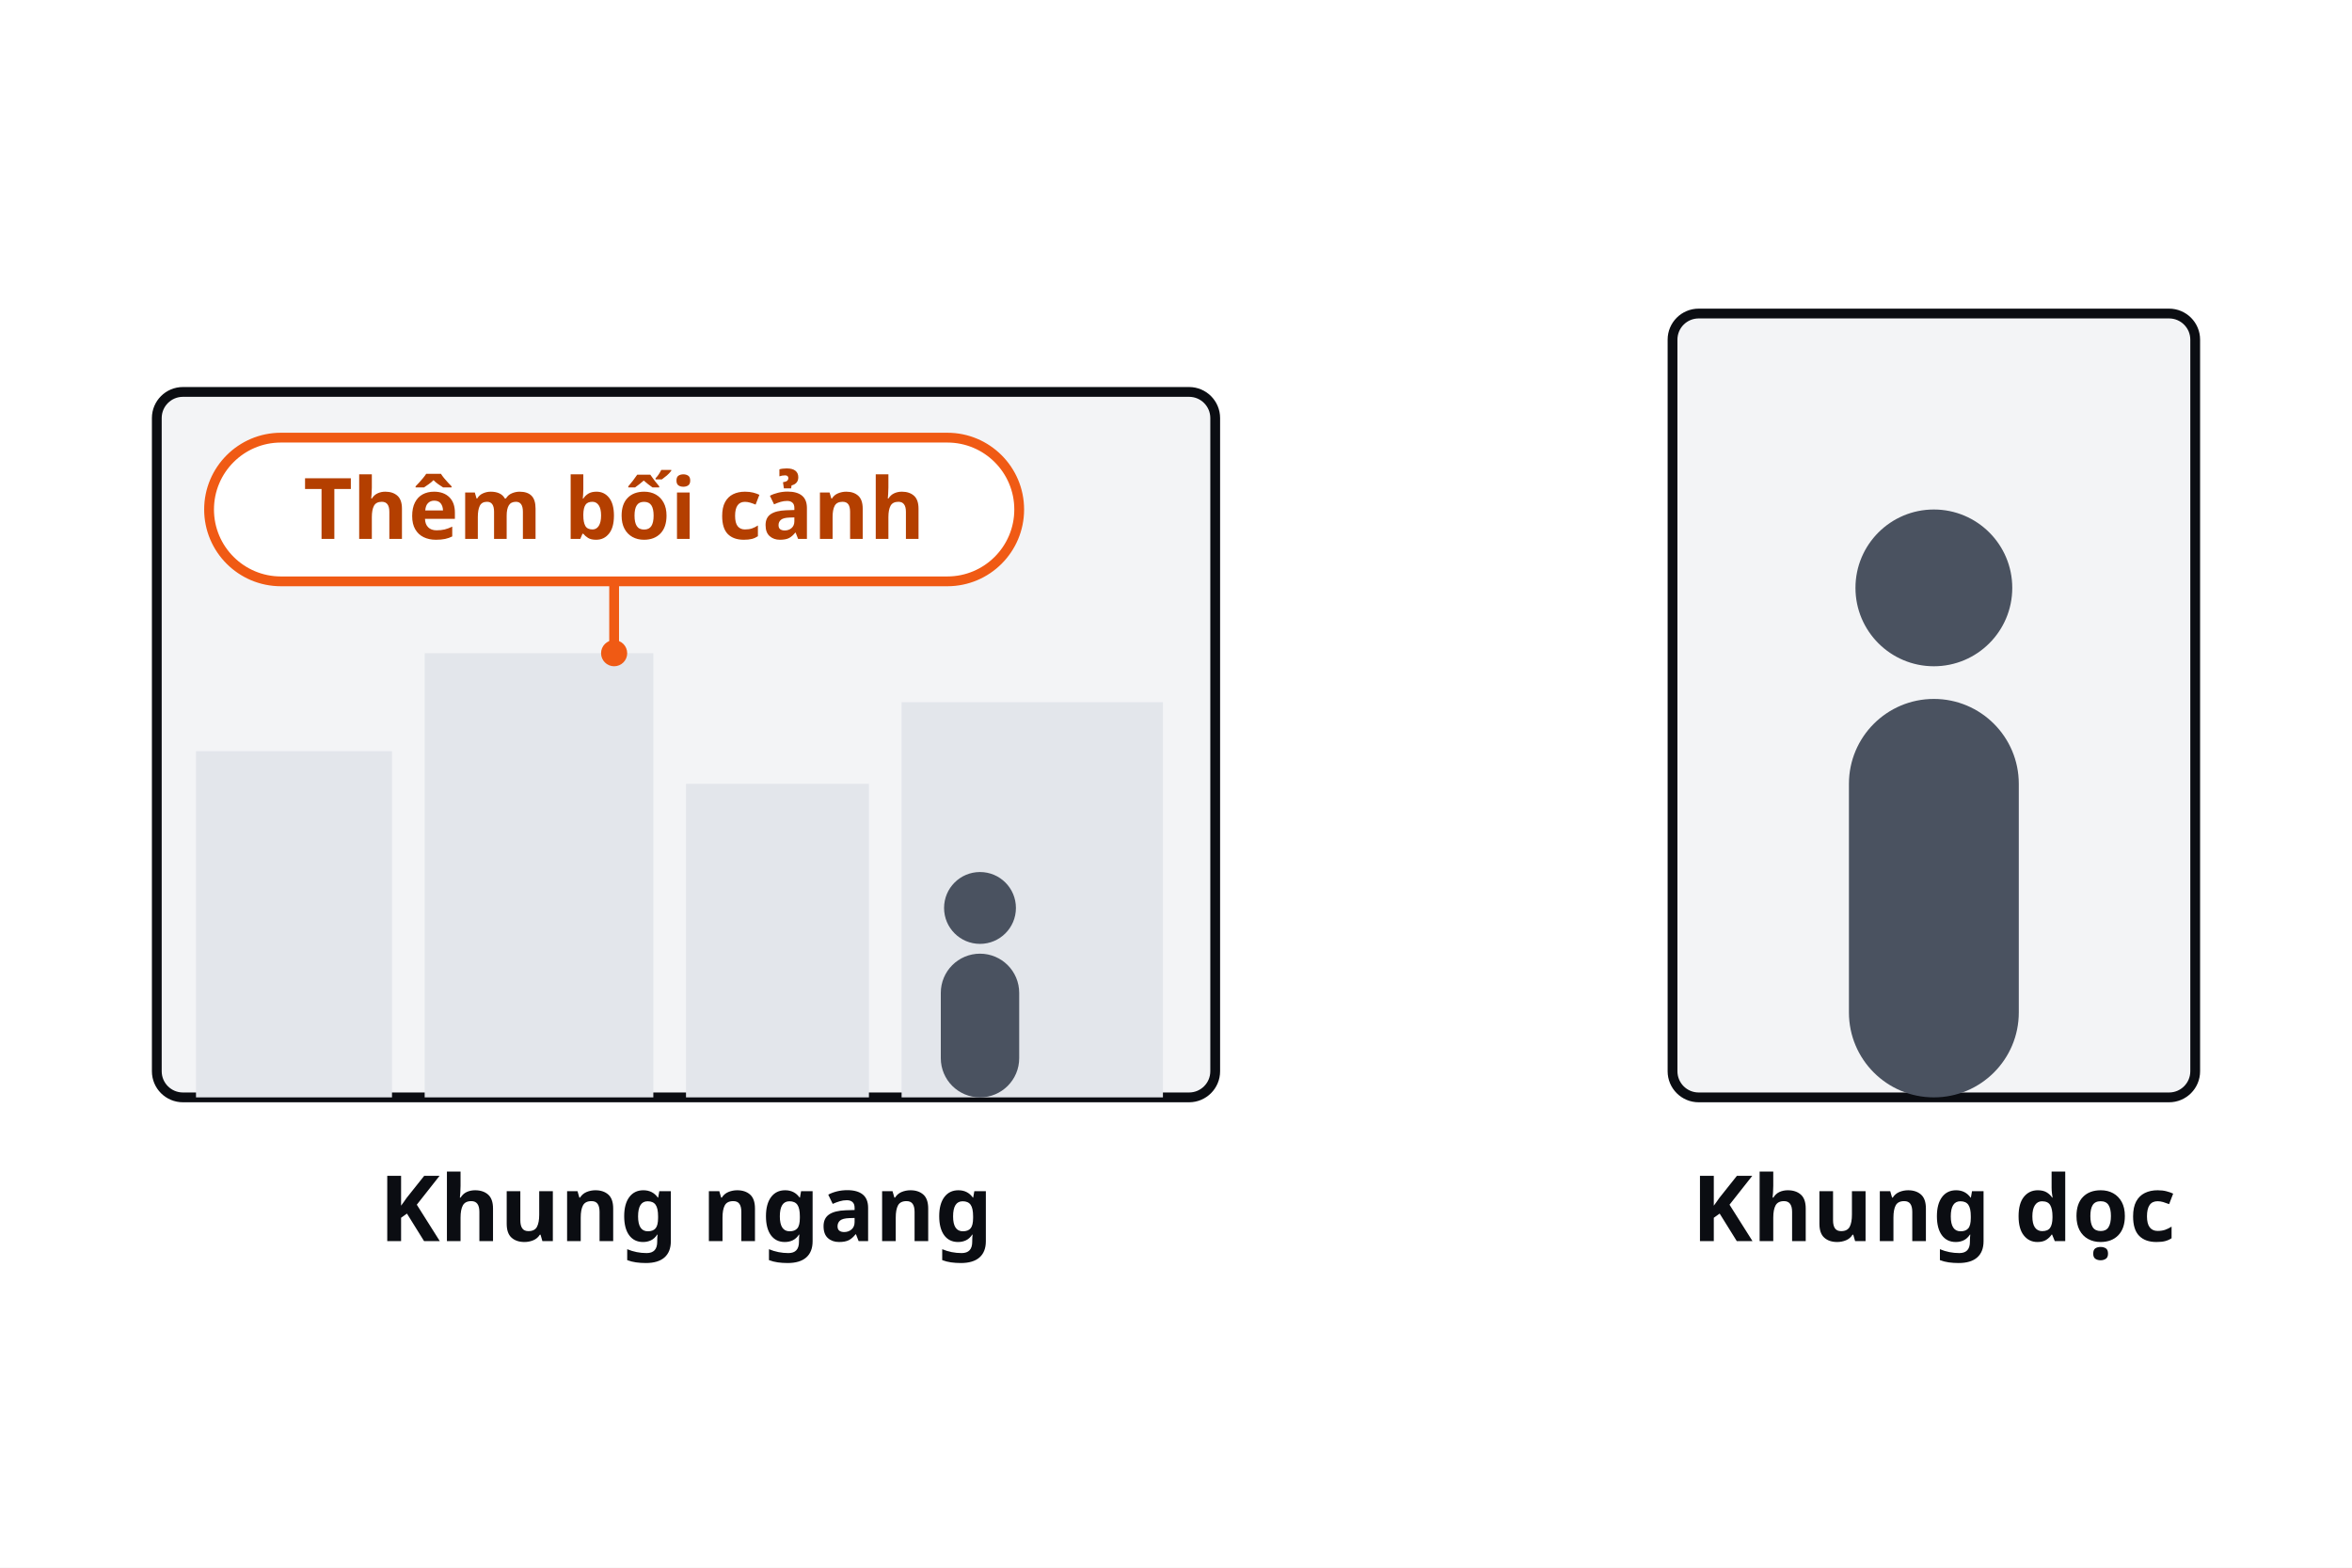
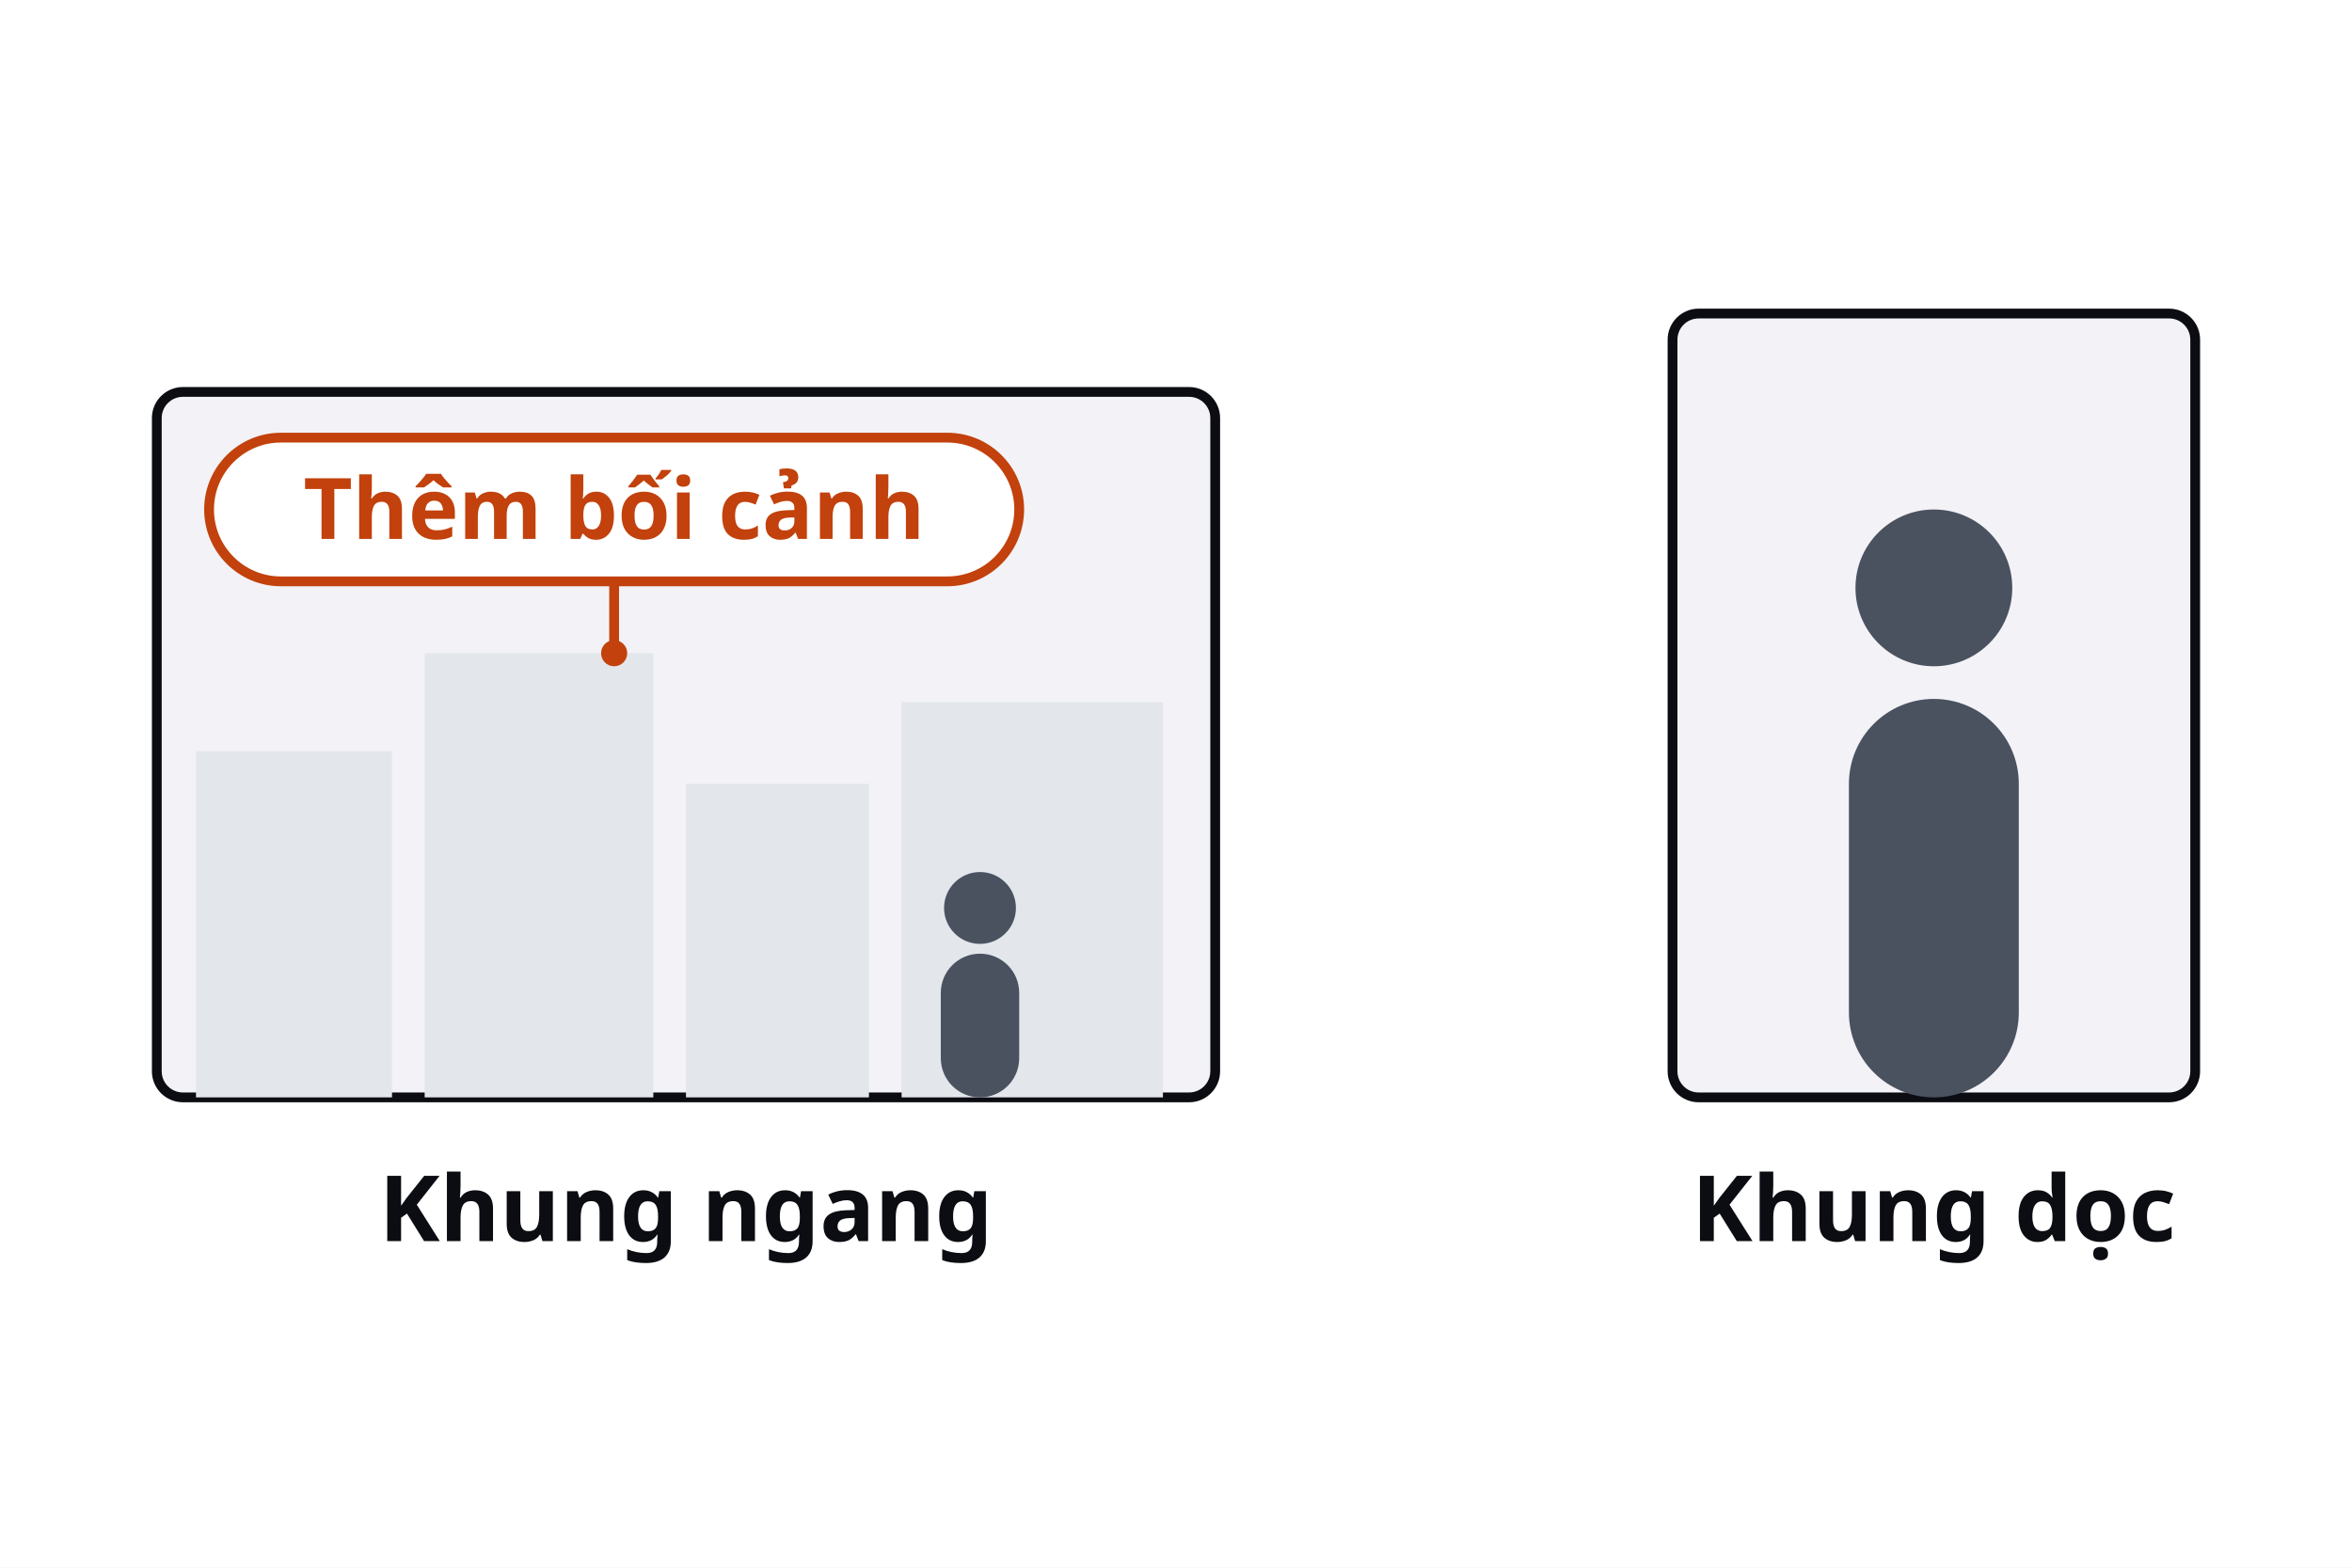
<svg xmlns="http://www.w3.org/2000/svg" viewBox="0 0 720 480" width="720" height="480" font-family="Noto Sans, system-ui, sans-serif">
  <rect width="720" height="480" fill="#ffffff" />
-   <rect x="48" y="120" width="324" height="216" rx="8" fill="#f3f4f6" stroke="#0b0d12" stroke-width="3" />
+   <rect x="48" y="120" width="324" height="216" rx="8" fill="#f2f2f7" stroke="#0b0d12" stroke-width="3" />
  <rect x="60" y="230" width="60" height="106" fill="#e3e6eb" />
  <rect x="130" y="200" width="70" height="136" fill="#e3e6eb" />
  <rect x="210" y="240" width="56" height="96" fill="#e3e6eb" />
  <rect x="276" y="215" width="80" height="121" fill="#e3e6eb" />
  <circle cx="300" cy="278" r="11" fill="#4a5260" />
  <rect x="288" y="292" width="24" height="44" rx="12" fill="#4a5260" />
-   <line x1="188" y1="178" x2="188" y2="200" stroke="#f05a14" stroke-width="3" />
-   <circle cx="188" cy="200" r="4" fill="#f05a14" />
-   <rect x="64" y="134" width="248" height="44" rx="22" fill="#ffffff" stroke="#f05a14" stroke-width="3" />
-   <text x="188" y="165" font-size="26" font-weight="600" fill="#b43f00" text-anchor="middle">Thêm bối cảnh</text>
+   <line x1="188" y1="178" x2="188" y2="200" stroke="#c2410c" stroke-width="3" />
+   <circle cx="188" cy="200" r="4" fill="#c2410c" />
+   <rect x="64" y="134" width="248" height="44" rx="22" fill="#ffffff" stroke="#c2410c" stroke-width="3" />
+   <text x="188" y="165" font-size="26" font-weight="600" fill="#c2410c" text-anchor="middle">Thêm bối cảnh</text>
  <text x="210" y="380" font-size="28" font-weight="600" fill="#0b0d12" text-anchor="middle">Khung ngang</text>
-   <rect x="512" y="96" width="160" height="240" rx="8" fill="#f3f4f6" stroke="#0b0d12" stroke-width="3" />
+   <rect x="512" y="96" width="160" height="240" rx="8" fill="#f2f2f7" stroke="#0b0d12" stroke-width="3" />
  <circle cx="592" cy="180" r="24" fill="#4a5260" />
  <rect x="566" y="214" width="52" height="122" rx="26" fill="#4a5260" />
  <text x="592" y="380" font-size="28" font-weight="600" fill="#0b0d12" text-anchor="middle">Khung dọc</text>
</svg>
